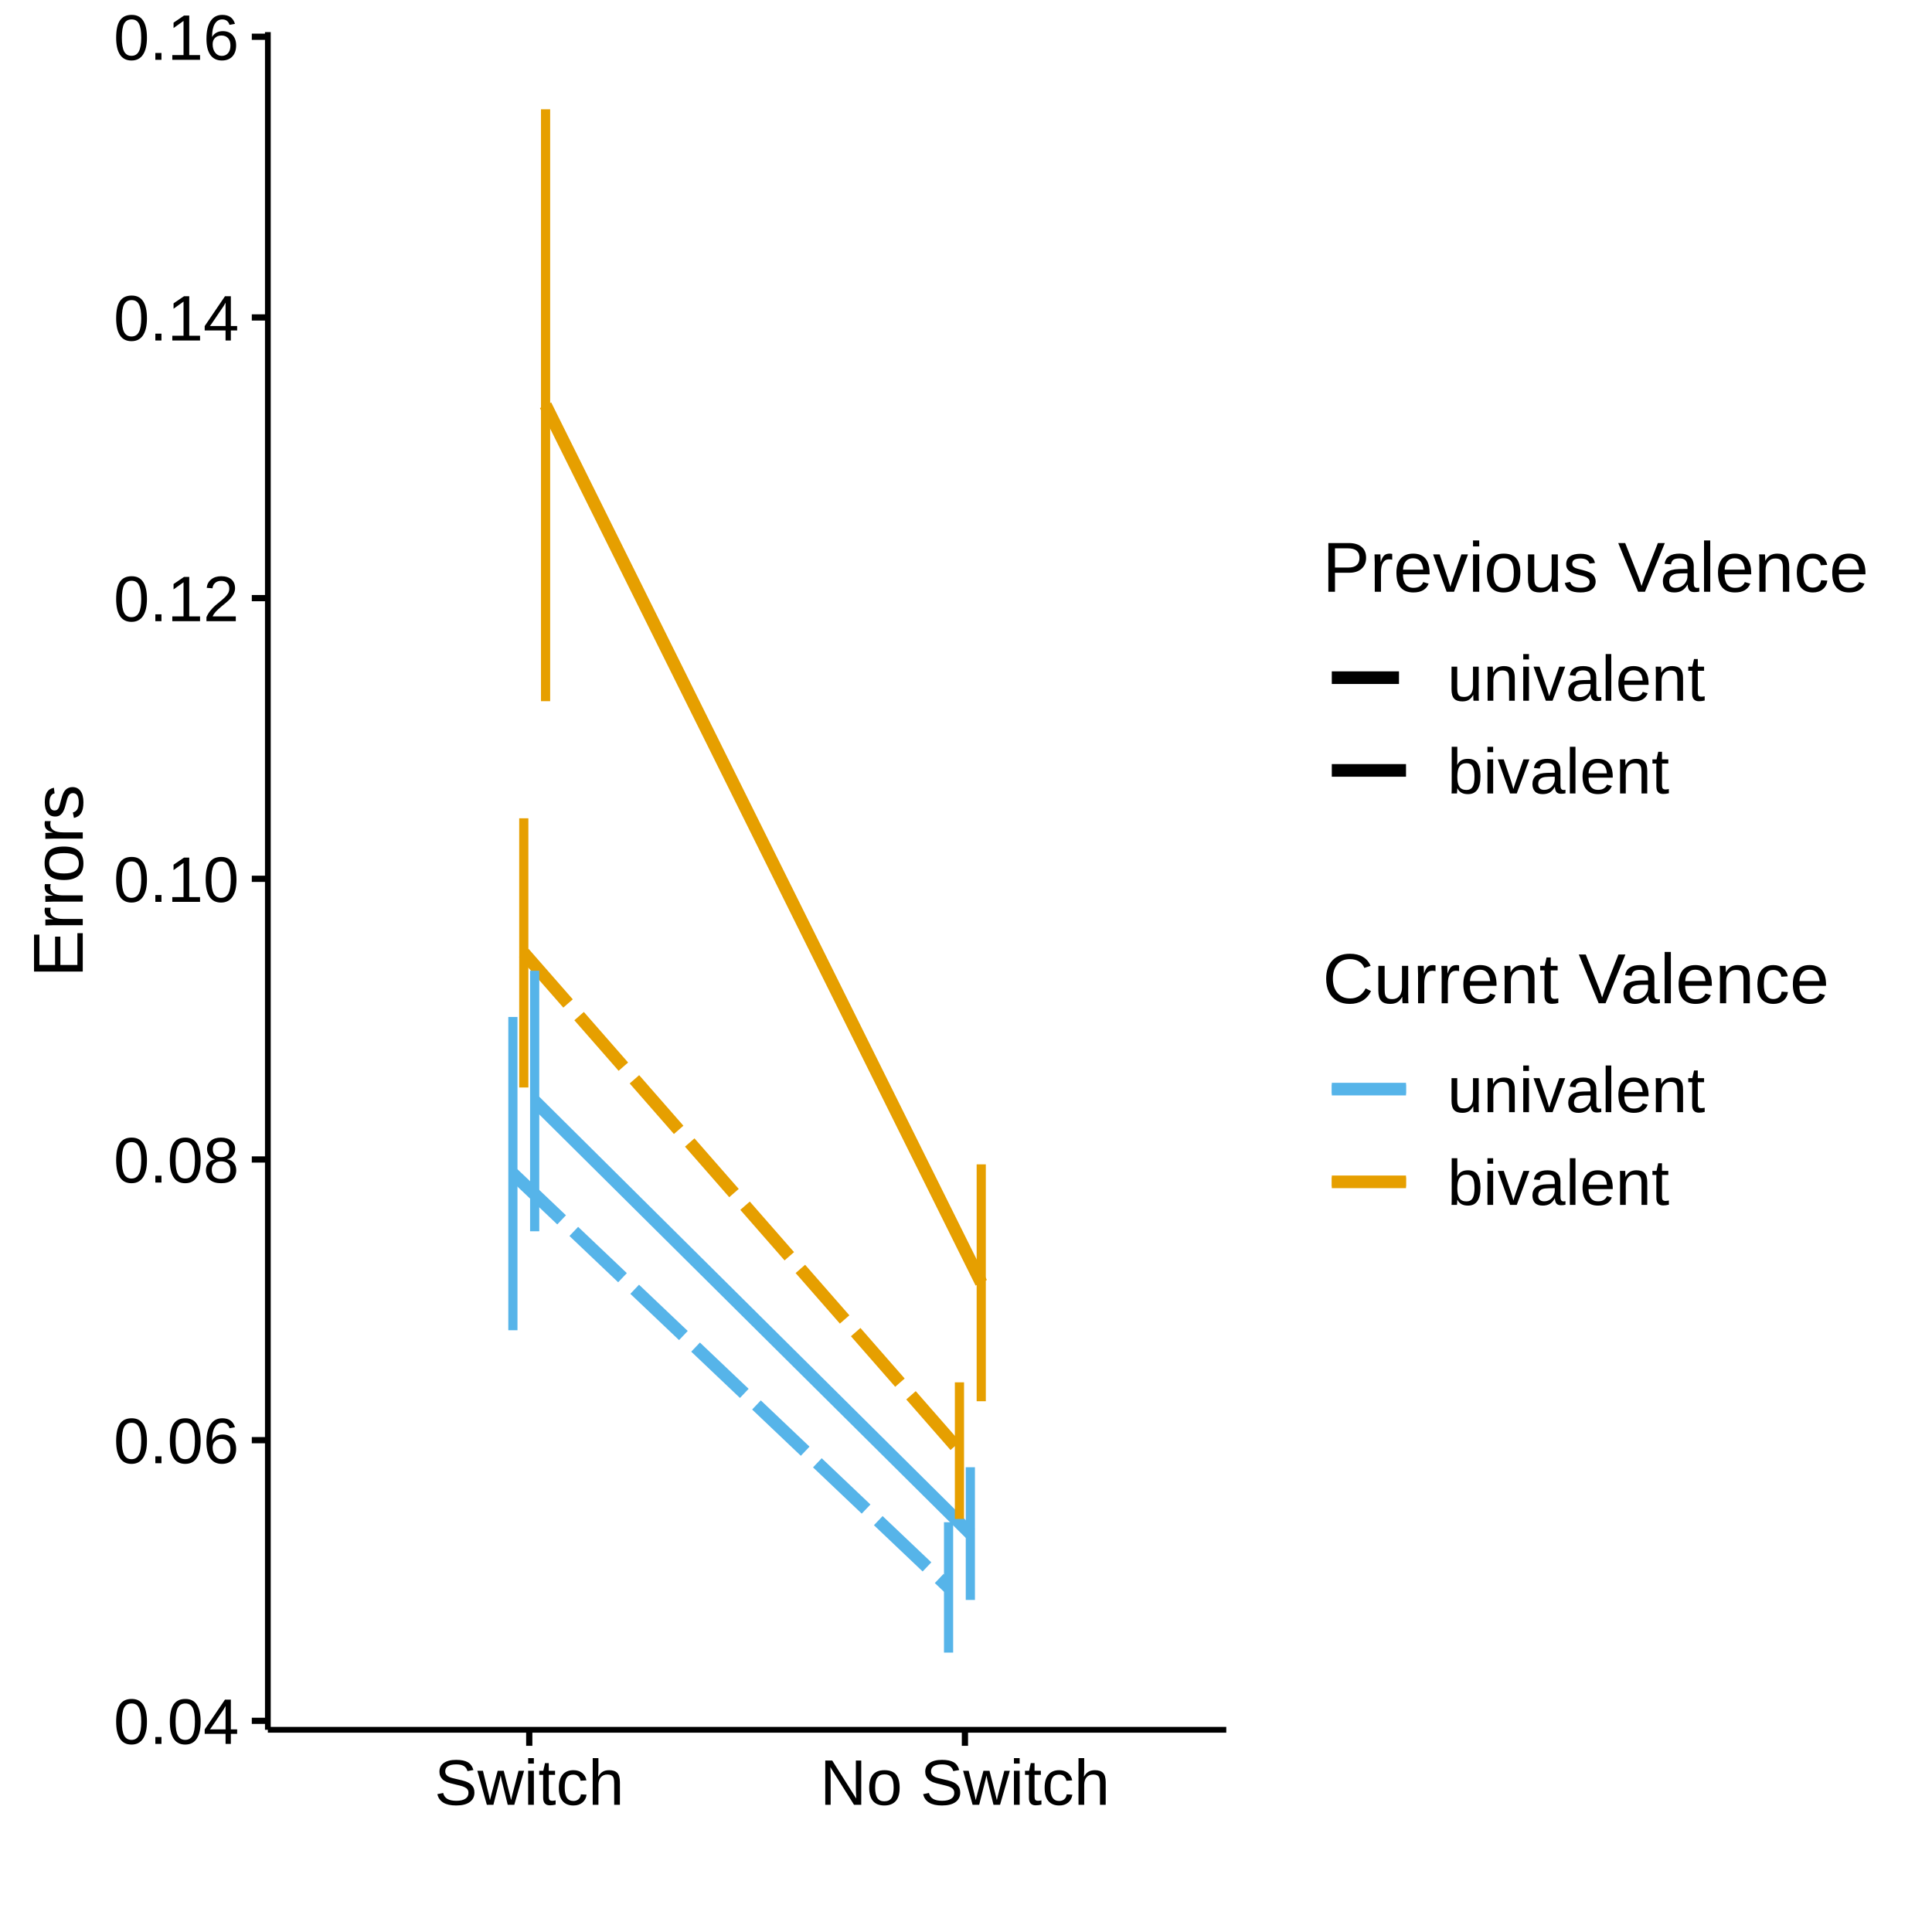
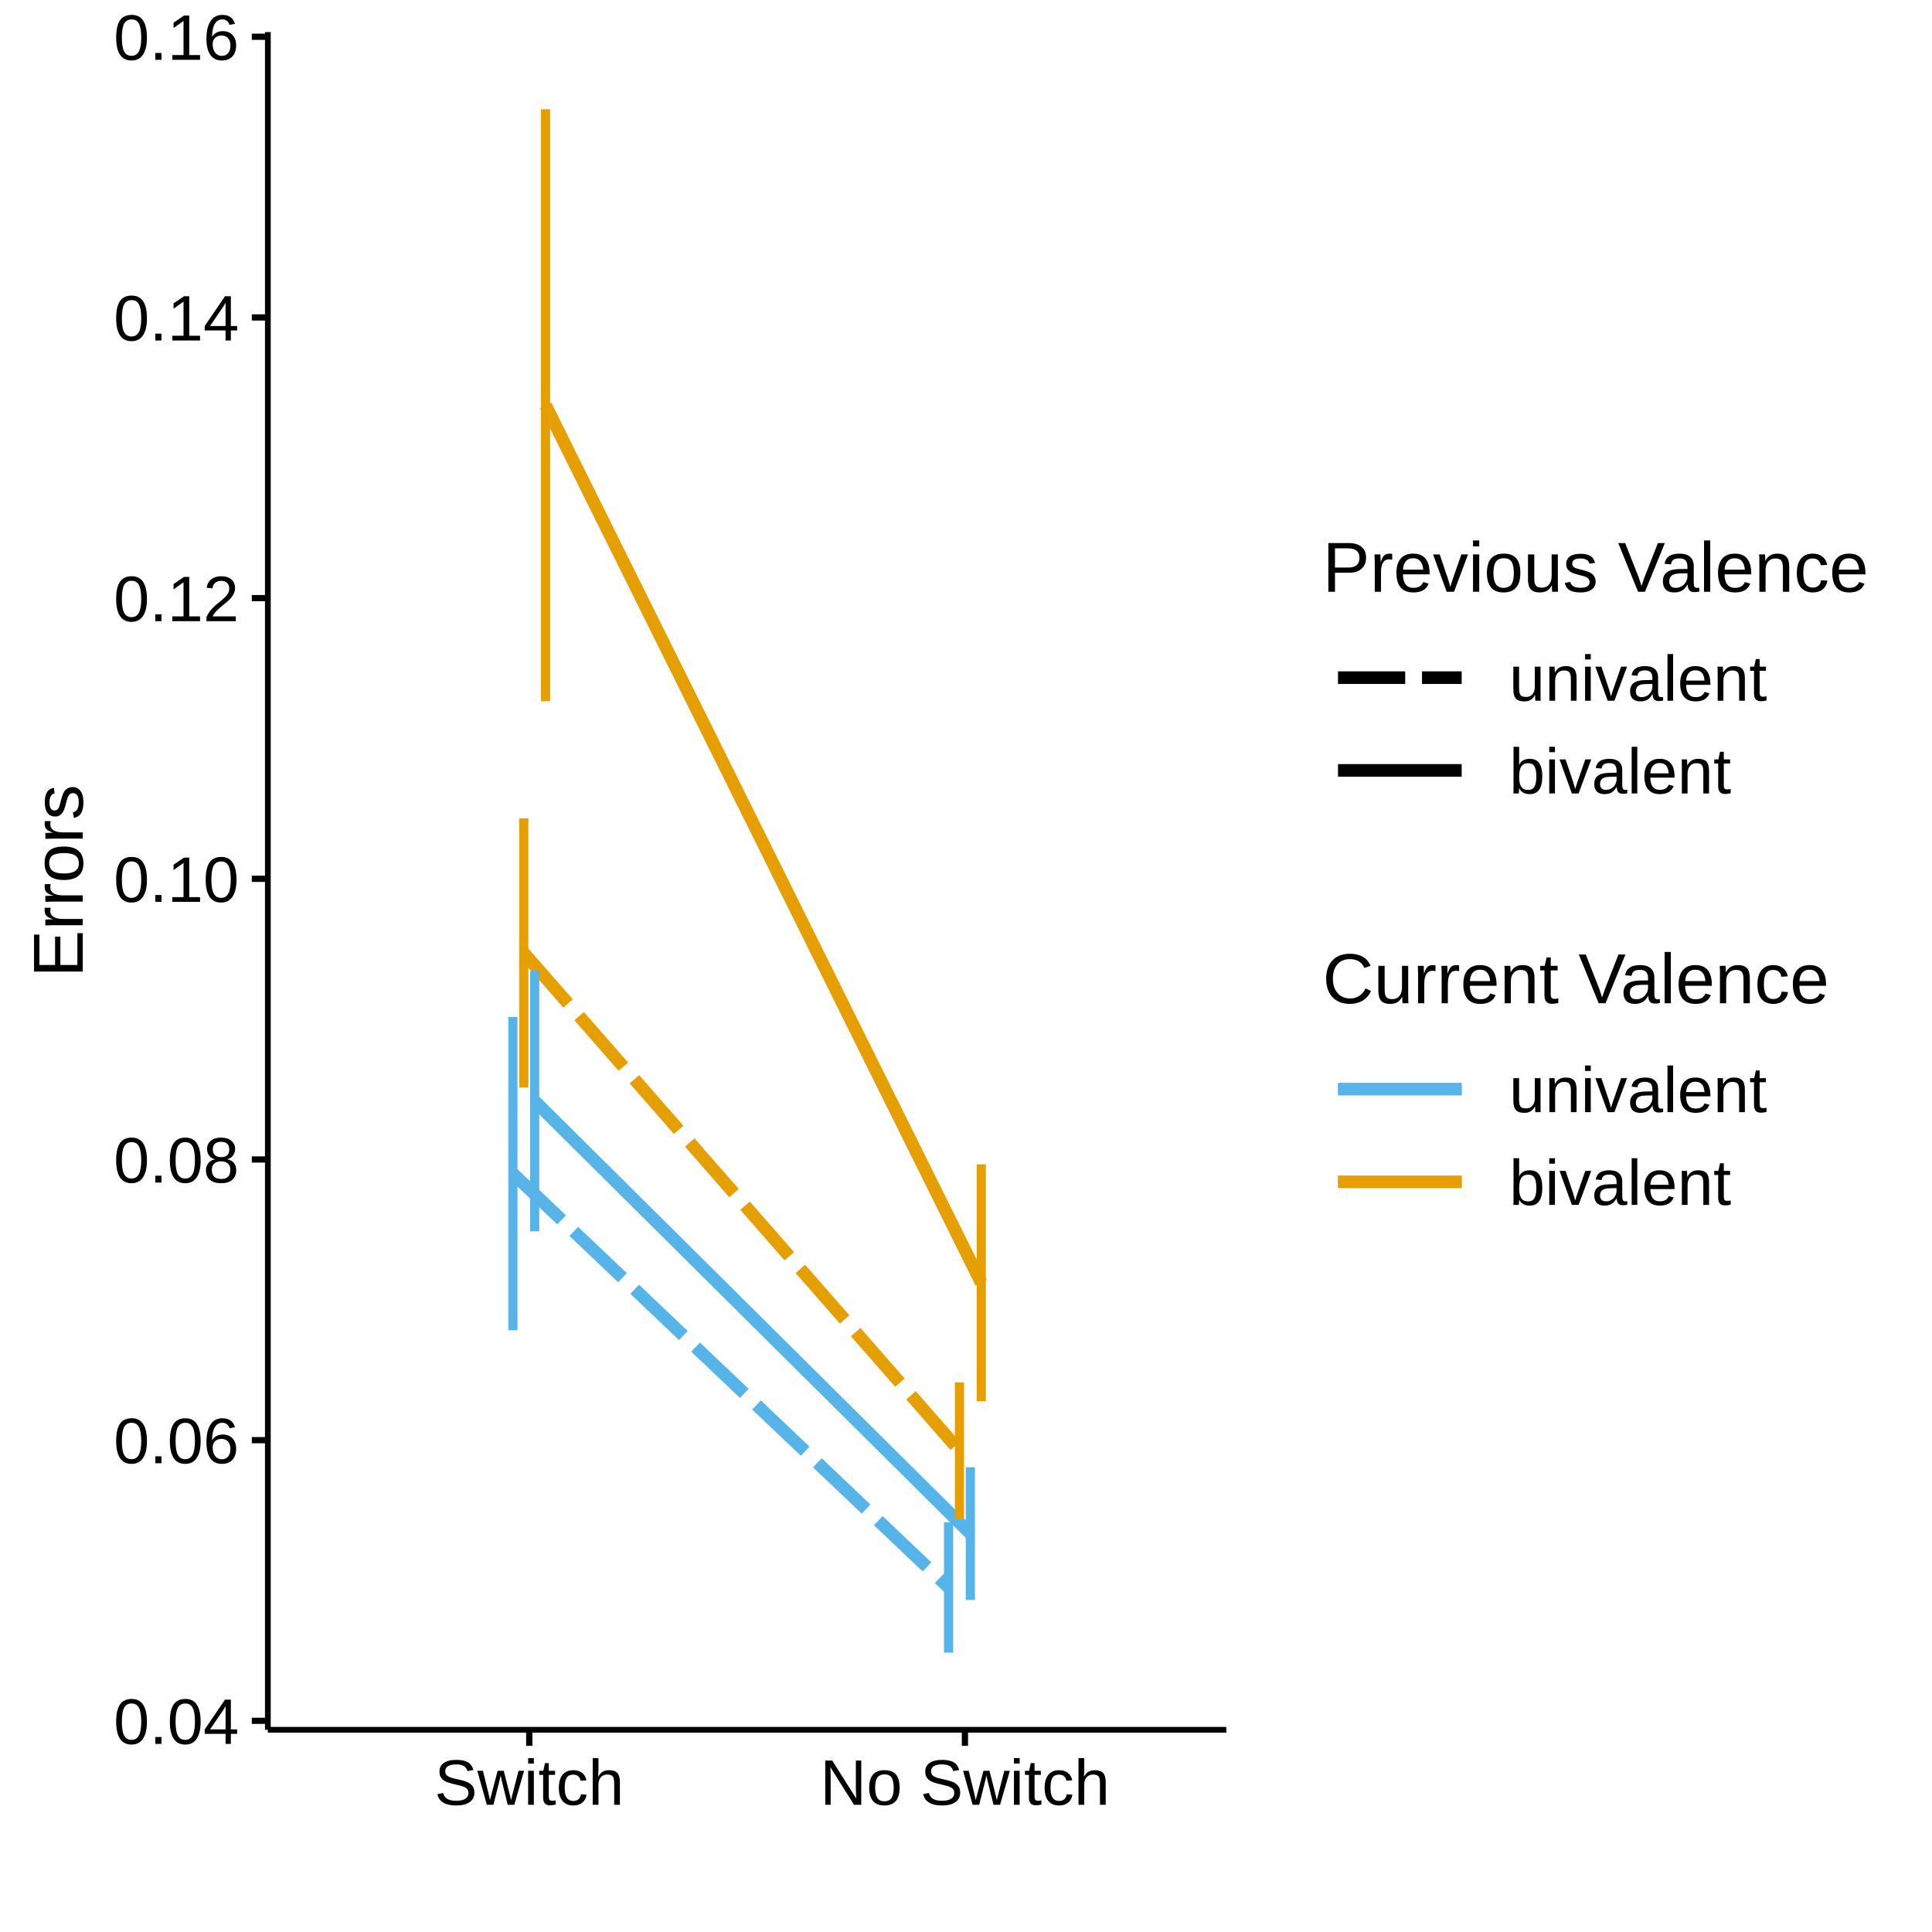
<svg xmlns="http://www.w3.org/2000/svg" width="360.00pt" height="360.00pt" viewBox="0 0 360.00 360.00">
  <g class="svglite">
    <defs>
      <style type="text/css">
    .svglite line, .svglite polyline, .svglite polygon, .svglite path, .svglite rect, .svglite circle {
      fill: none;
      stroke: #000000;
      stroke-linecap: round;
      stroke-linejoin: round;
      stroke-miterlimit: 10.00;
    }
    .svglite text {
      white-space: pre;
    }
    .svglite g.glyphgroup path {
      fill: inherit;
      stroke: none;
    }
  </style>
    </defs>
    <rect width="100%" height="100%" style="stroke: none; fill: #FFFFFF;" />
    <defs>
      <clipPath id="cpMC4wMHwzNjAuMDB8MC4wMHwzNjAuMDA=">
        <rect x="0.00" y="0.00" width="360.00" height="360.00" />
      </clipPath>
    </defs>
    <g clip-path="url(#cpMC4wMHwzNjAuMDB8MC4wMHwzNjAuMDA=)">
-       <rect x="-0" y="0.00" width="360.00" height="360.00" style="stroke-width: 1.16; stroke: #FFFFFF; fill: #FFFFFF;" />
+       <rect x="0.00" y="0.00" width="360.00" height="360.00" style="stroke-width: 1.16; stroke: #FFFFFF; fill: #FFFFFF;" />
    </g>
    <defs>
      <clipPath id="cpNDkuOTF8MjI4LjUwfDUuOTh8MzIyLjMy">
        <rect x="49.91" y="5.98" width="178.59" height="316.34" />
      </clipPath>
    </defs>
    <g clip-path="url(#cpNDkuOTF8MjI4LjUwfDUuOTh8MzIyLjMy)">
      <rect x="49.91" y="5.98" width="178.59" height="316.34" style="stroke-width: 1.16; stroke: none; fill: #FFFFFF;" />
      <polyline points="95.57,218.68 176.75,295.79 " style="stroke-width: 2.35; stroke: #56B4E9; stroke-dasharray: 12.52,3.13; stroke-linecap: butt;" />
      <polyline points="97.60,177.56 178.78,270.31 " style="stroke-width: 2.35; stroke: #E69F00; stroke-dasharray: 12.52,3.13; stroke-linecap: butt;" />
      <polyline points="99.63,205.16 180.81,285.76 " style="stroke-width: 2.35; stroke: #56B4E9; stroke-linecap: butt;" />
      <polyline points="101.66,75.51 182.84,239.03 " style="stroke-width: 2.35; stroke: #E69F00; stroke-linecap: butt;" />
      <polyline points="176.75,307.94 176.75,307.94 " style="stroke-width: 1.71; stroke: #56B4E9; stroke-linecap: butt;" />
      <polyline points="176.75,307.94 176.75,283.64 " style="stroke-width: 1.71; stroke: #56B4E9; stroke-linecap: butt;" />
      <polyline points="176.75,283.64 176.75,283.64 " style="stroke-width: 1.71; stroke: #56B4E9; stroke-linecap: butt;" />
      <polyline points="95.57,247.87 95.57,247.87 " style="stroke-width: 1.71; stroke: #56B4E9; stroke-linecap: butt;" />
      <polyline points="95.57,247.87 95.57,189.49 " style="stroke-width: 1.71; stroke: #56B4E9; stroke-linecap: butt;" />
      <polyline points="95.57,189.49 95.57,189.49 " style="stroke-width: 1.71; stroke: #56B4E9; stroke-linecap: butt;" />
      <polyline points="180.81,298.13 180.81,298.13 " style="stroke-width: 1.71; stroke: #56B4E9; stroke-linecap: butt;" />
      <polyline points="180.81,298.13 180.81,273.40 " style="stroke-width: 1.71; stroke: #56B4E9; stroke-linecap: butt;" />
      <polyline points="180.81,273.40 180.81,273.40 " style="stroke-width: 1.71; stroke: #56B4E9; stroke-linecap: butt;" />
      <polyline points="99.63,229.43 99.63,229.43 " style="stroke-width: 1.71; stroke: #56B4E9; stroke-linecap: butt;" />
      <polyline points="99.63,229.43 99.63,180.88 " style="stroke-width: 1.71; stroke: #56B4E9; stroke-linecap: butt;" />
      <polyline points="99.63,180.88 99.63,180.88 " style="stroke-width: 1.71; stroke: #56B4E9; stroke-linecap: butt;" />
      <polyline points="178.78,283.04 178.78,283.04 " style="stroke-width: 1.71; stroke: #E69F00; stroke-linecap: butt;" />
      <polyline points="178.78,283.04 178.78,257.58 " style="stroke-width: 1.71; stroke: #E69F00; stroke-linecap: butt;" />
      <polyline points="178.78,257.58 178.78,257.58 " style="stroke-width: 1.71; stroke: #E69F00; stroke-linecap: butt;" />
      <polyline points="97.60,202.64 97.60,202.64 " style="stroke-width: 1.71; stroke: #E69F00; stroke-linecap: butt;" />
      <polyline points="97.60,202.64 97.60,152.48 " style="stroke-width: 1.71; stroke: #E69F00; stroke-linecap: butt;" />
      <polyline points="97.60,152.48 97.60,152.48 " style="stroke-width: 1.71; stroke: #E69F00; stroke-linecap: butt;" />
      <polyline points="182.84,261.10 182.84,261.10 " style="stroke-width: 1.71; stroke: #E69F00; stroke-linecap: butt;" />
      <polyline points="182.84,261.10 182.84,216.96 " style="stroke-width: 1.71; stroke: #E69F00; stroke-linecap: butt;" />
      <polyline points="182.84,216.96 182.84,216.96 " style="stroke-width: 1.71; stroke: #E69F00; stroke-linecap: butt;" />
      <polyline points="101.66,130.66 101.66,130.66 " style="stroke-width: 1.71; stroke: #E69F00; stroke-linecap: butt;" />
      <polyline points="101.66,130.66 101.66,20.36 " style="stroke-width: 1.71; stroke: #E69F00; stroke-linecap: butt;" />
      <polyline points="101.66,20.36 101.66,20.36 " style="stroke-width: 1.71; stroke: #E69F00; stroke-linecap: butt;" />
    </g>
    <g clip-path="url(#cpMC4wMHwzNjAuMDB8MC4wMHwzNjAuMDA=)">
      <polyline points="49.91,322.32 49.91,5.98 " style="stroke-width: 1.07; stroke-linecap: butt;" />
      <text x="44.53" y="324.95" text-anchor="end" style="font-size: 12.00px; font-family: &quot;Arial&quot;;" textLength="23.34px" lengthAdjust="spacingAndGlyphs">0.04</text>
      <text x="44.53" y="272.65" text-anchor="end" style="font-size: 12.00px; font-family: &quot;Arial&quot;;" textLength="23.34px" lengthAdjust="spacingAndGlyphs">0.06</text>
      <text x="44.53" y="220.35" text-anchor="end" style="font-size: 12.00px; font-family: &quot;Arial&quot;;" textLength="23.34px" lengthAdjust="spacingAndGlyphs">0.08</text>
      <text x="44.53" y="168.05" text-anchor="end" style="font-size: 12.00px; font-family: &quot;Arial&quot;;" textLength="23.34px" lengthAdjust="spacingAndGlyphs">0.10</text>
      <text x="44.53" y="115.75" text-anchor="end" style="font-size: 12.00px; font-family: &quot;Arial&quot;;" textLength="23.34px" lengthAdjust="spacingAndGlyphs">0.12</text>
      <text x="44.53" y="63.45" text-anchor="end" style="font-size: 12.00px; font-family: &quot;Arial&quot;;" textLength="23.34px" lengthAdjust="spacingAndGlyphs">0.14</text>
      <text x="44.53" y="11.15" text-anchor="end" style="font-size: 12.00px; font-family: &quot;Arial&quot;;" textLength="23.34px" lengthAdjust="spacingAndGlyphs">0.16</text>
      <polyline points="46.92,320.65 49.91,320.65 " style="stroke-width: 1.16; stroke-linecap: butt;" />
      <polyline points="46.92,268.35 49.91,268.35 " style="stroke-width: 1.16; stroke-linecap: butt;" />
      <polyline points="46.92,216.05 49.91,216.05 " style="stroke-width: 1.16; stroke-linecap: butt;" />
      <polyline points="46.92,163.75 49.91,163.75 " style="stroke-width: 1.16; stroke-linecap: butt;" />
      <polyline points="46.92,111.45 49.91,111.45 " style="stroke-width: 1.16; stroke-linecap: butt;" />
      <polyline points="46.92,59.15 49.91,59.15 " style="stroke-width: 1.16; stroke-linecap: butt;" />
      <polyline points="46.92,6.85 49.91,6.85 " style="stroke-width: 1.16; stroke-linecap: butt;" />
      <polyline points="49.91,322.32 228.50,322.32 " style="stroke-width: 1.07; stroke-linecap: butt;" />
      <polyline points="98.62,325.31 98.62,322.32 " style="stroke-width: 1.16; stroke-linecap: butt;" />
      <polyline points="179.80,325.31 179.80,322.32 " style="stroke-width: 1.16; stroke-linecap: butt;" />
      <text x="98.62" y="336.30" text-anchor="middle" style="font-size: 12.00px; font-family: &quot;Arial&quot;;" textLength="35.34px" lengthAdjust="spacingAndGlyphs">Switch</text>
      <text x="179.80" y="336.30" text-anchor="middle" style="font-size: 12.00px; font-family: &quot;Arial&quot;;" textLength="54.02px" lengthAdjust="spacingAndGlyphs">No Switch</text>
      <text transform="translate(15.42,164.15) rotate(-90)" text-anchor="middle" style="font-size: 13.20px; font-family: &quot;Arial&quot;;" textLength="35.89px" lengthAdjust="spacingAndGlyphs">Errors</text>
      <rect x="240.46" y="93.46" width="113.56" height="64.71" style="stroke-width: 1.16; stroke: none; fill: #FFFFFF;" />
      <text x="246.44" y="110.27" style="font-size: 13.20px; font-family: &quot;Arial&quot;;" textLength="101.61px" lengthAdjust="spacingAndGlyphs">Previous Valence</text>
-       <rect x="246.44" y="117.63" width="17.28" height="17.28" style="stroke-width: 1.16; stroke: none; fill: #FFFFFF;" />
-       <line x1="248.16" y1="126.27" x2="261.99" y2="126.27" style="stroke-width: 2.35; stroke-dasharray: 12.52,3.13; stroke-linecap: butt;" />
-       <rect x="246.44" y="134.91" width="17.28" height="17.28" style="stroke-width: 1.16; stroke: none; fill: #FFFFFF;" />
-       <line x1="248.16" y1="143.55" x2="261.99" y2="143.55" style="stroke-width: 2.35; stroke-linecap: butt;" />
-       <text x="269.69" y="130.57" style="font-size: 12.00px; font-family: &quot;Arial&quot;;" textLength="48.03px" lengthAdjust="spacingAndGlyphs">univalent</text>
-       <text x="269.69" y="147.85" style="font-size: 12.00px; font-family: &quot;Arial&quot;;" textLength="41.36px" lengthAdjust="spacingAndGlyphs">bivalent</text>
+       <rect x="246.44" y="117.63" width="28.80" height="17.28" style="stroke-width: 1.16; stroke: none; fill: #FFFFFF;" />
+       <line x1="249.32" y1="126.27" x2="272.36" y2="126.27" style="stroke-width: 2.35; stroke-dasharray: 12.52,3.13; stroke-linecap: butt;" />
+       <rect x="246.44" y="134.91" width="28.80" height="17.28" style="stroke-width: 1.16; stroke: none; fill: #FFFFFF;" />
+       <line x1="249.32" y1="143.55" x2="272.36" y2="143.55" style="stroke-width: 2.35; stroke-linecap: butt;" />
+       <text x="281.21" y="130.57" style="font-size: 12.00px; font-family: &quot;Arial&quot;;" textLength="48.03px" lengthAdjust="spacingAndGlyphs">univalent</text>
+       <text x="281.21" y="147.85" style="font-size: 12.00px; font-family: &quot;Arial&quot;;" textLength="41.36px" lengthAdjust="spacingAndGlyphs">bivalent</text>
      <rect x="240.46" y="170.13" width="106.22" height="64.71" style="stroke-width: 1.16; stroke: none; fill: #FFFFFF;" />
      <text x="246.44" y="186.94" style="font-size: 13.20px; font-family: &quot;Arial&quot;;" textLength="94.27px" lengthAdjust="spacingAndGlyphs">Current Valence</text>
-       <rect x="246.44" y="194.30" width="17.28" height="17.28" style="stroke-width: 1.16; stroke: none; fill: #FFFFFF;" />
-       <line x1="248.16" y1="202.94" x2="261.99" y2="202.94" style="stroke-width: 2.35; stroke: #56B4E9; stroke-linecap: butt;" />
-       <line x1="248.16" y1="202.94" x2="261.99" y2="202.94" style="stroke-width: 1.71; stroke: #56B4E9; stroke-linecap: butt;" />
-       <rect x="246.44" y="211.58" width="17.28" height="17.28" style="stroke-width: 1.16; stroke: none; fill: #FFFFFF;" />
-       <line x1="248.16" y1="220.22" x2="261.99" y2="220.22" style="stroke-width: 2.35; stroke: #E69F00; stroke-linecap: butt;" />
-       <line x1="248.16" y1="220.22" x2="261.99" y2="220.22" style="stroke-width: 1.71; stroke: #E69F00; stroke-linecap: butt;" />
-       <text x="269.69" y="207.24" style="font-size: 12.00px; font-family: &quot;Arial&quot;;" textLength="48.03px" lengthAdjust="spacingAndGlyphs">univalent</text>
-       <text x="269.69" y="224.52" style="font-size: 12.00px; font-family: &quot;Arial&quot;;" textLength="41.36px" lengthAdjust="spacingAndGlyphs">bivalent</text>
+       <rect x="246.44" y="194.30" width="28.80" height="17.28" style="stroke-width: 1.16; stroke: none; fill: #FFFFFF;" />
+       <line x1="249.32" y1="202.94" x2="272.36" y2="202.94" style="stroke-width: 2.35; stroke: #56B4E9; stroke-linecap: butt;" />
+       <line x1="249.32" y1="202.94" x2="272.36" y2="202.94" style="stroke-width: 1.71; stroke: #56B4E9; stroke-linecap: butt;" />
+       <rect x="246.44" y="211.58" width="28.80" height="17.28" style="stroke-width: 1.16; stroke: none; fill: #FFFFFF;" />
+       <line x1="249.32" y1="220.22" x2="272.36" y2="220.22" style="stroke-width: 2.35; stroke: #E69F00; stroke-linecap: butt;" />
+       <line x1="249.32" y1="220.22" x2="272.36" y2="220.22" style="stroke-width: 1.71; stroke: #E69F00; stroke-linecap: butt;" />
+       <text x="281.21" y="207.24" style="font-size: 12.00px; font-family: &quot;Arial&quot;;" textLength="48.03px" lengthAdjust="spacingAndGlyphs">univalent</text>
+       <text x="281.21" y="224.52" style="font-size: 12.00px; font-family: &quot;Arial&quot;;" textLength="41.36px" lengthAdjust="spacingAndGlyphs">bivalent</text>
    </g>
  </g>
</svg>
